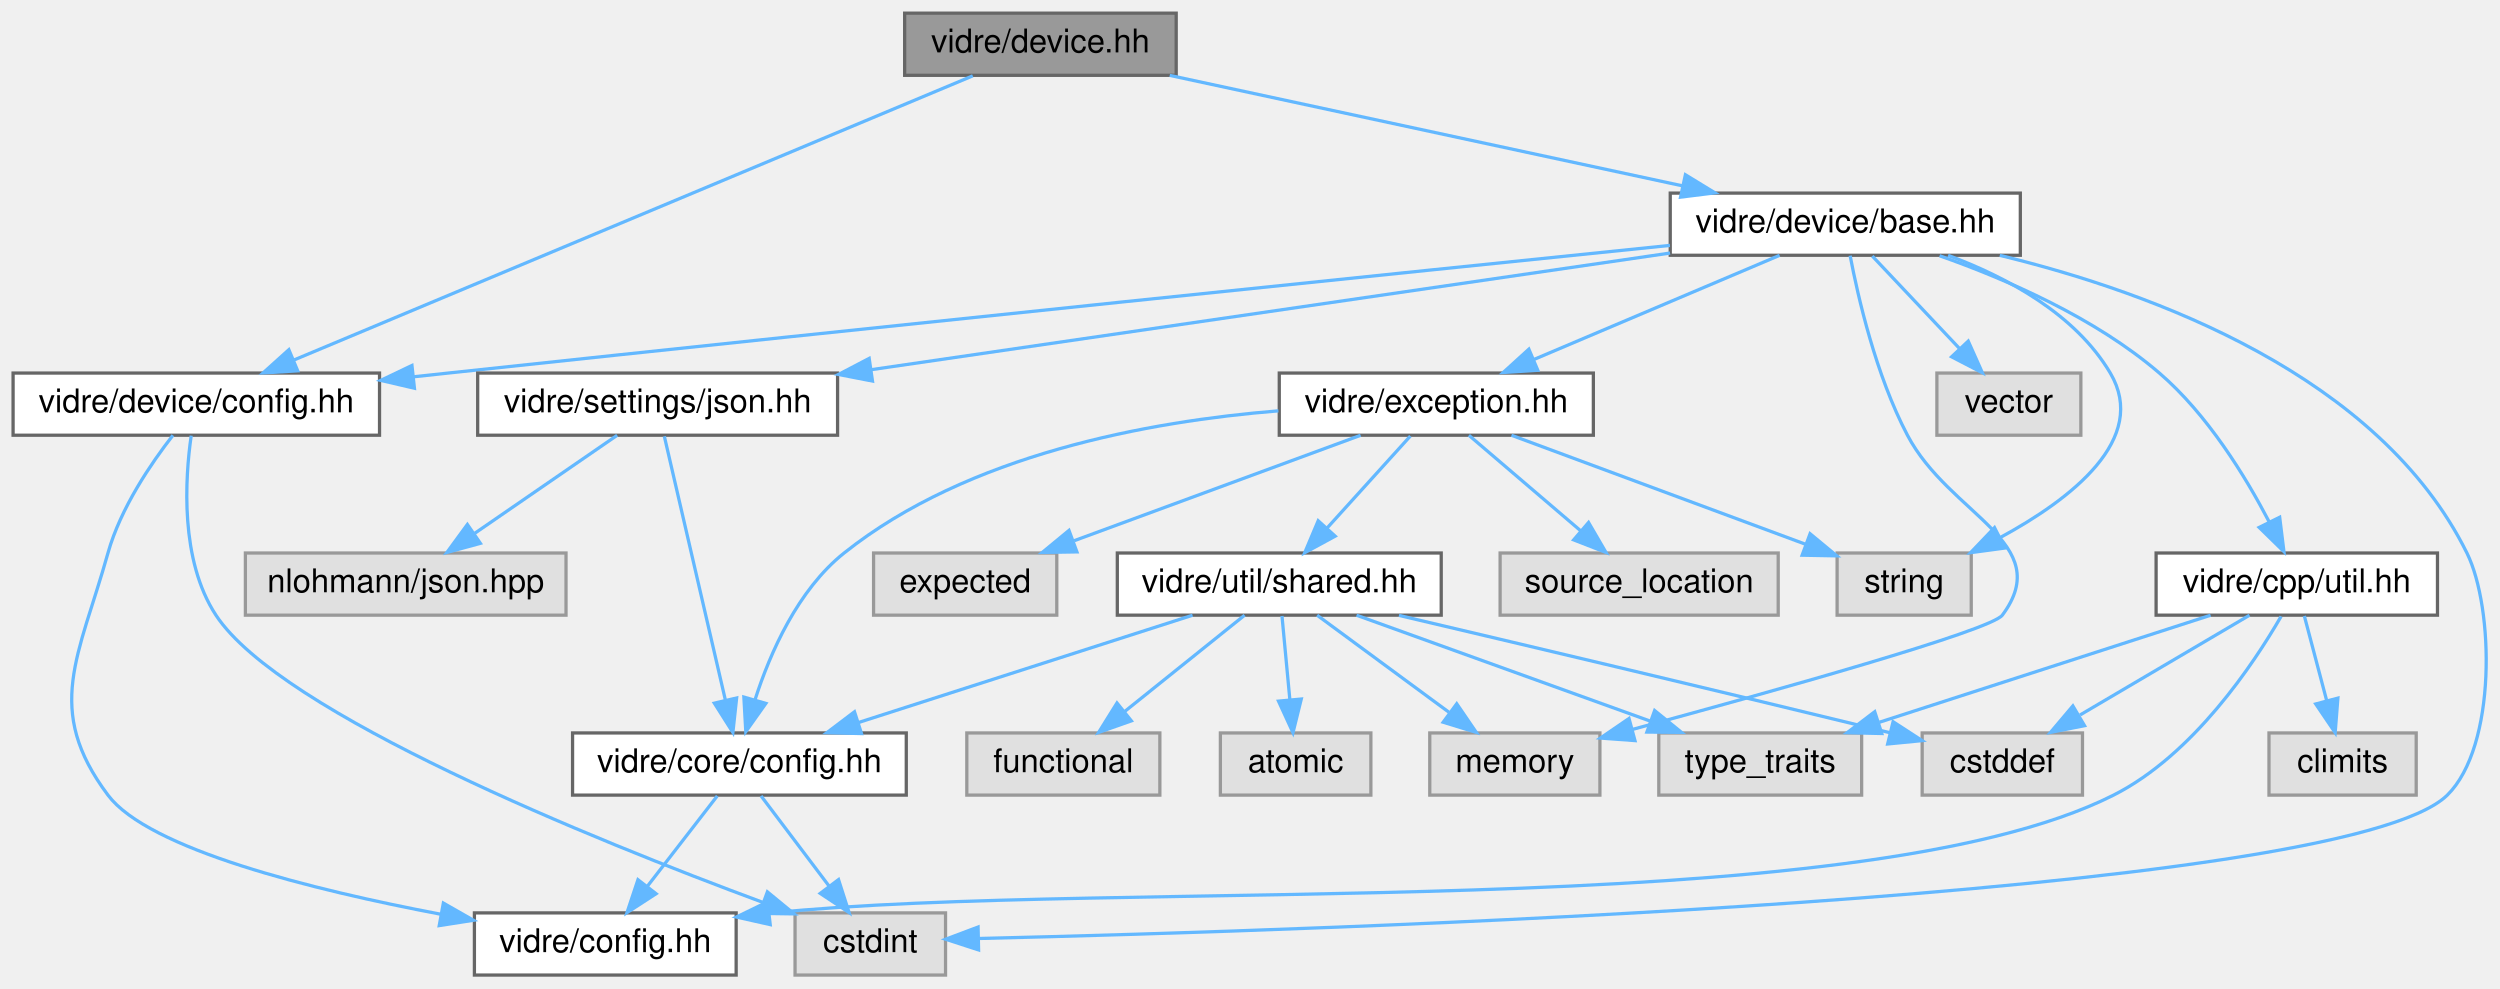
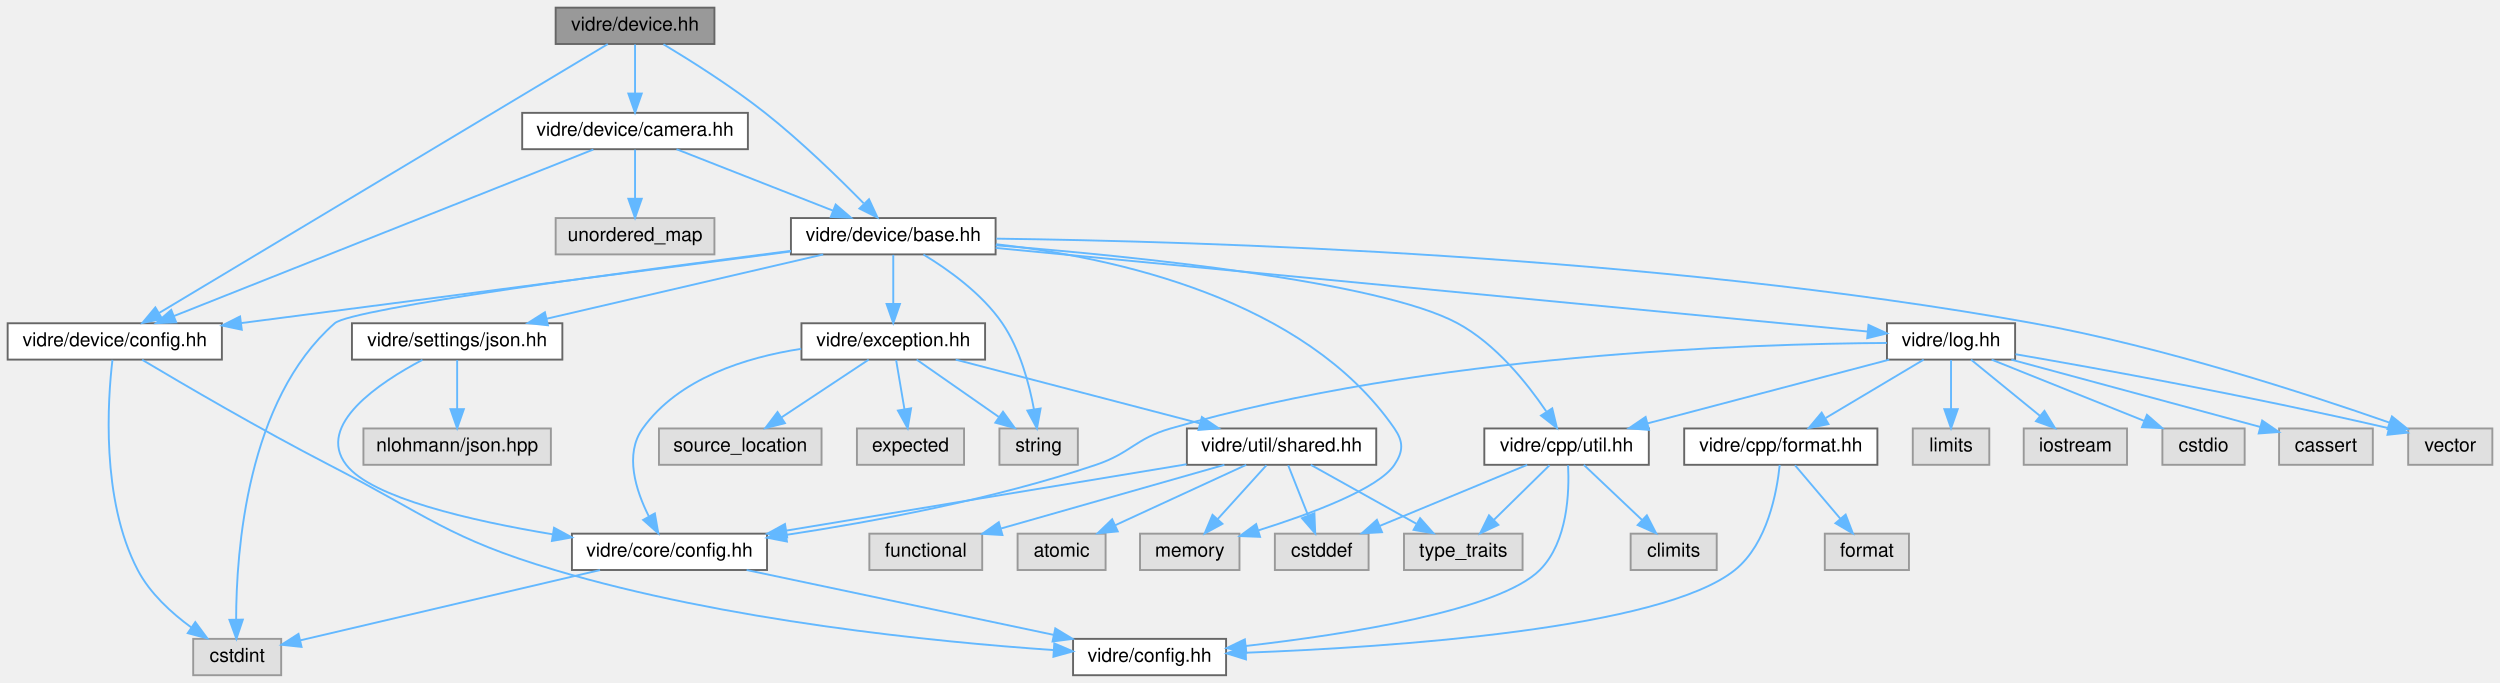
- <svg xmlns="http://www.w3.org/2000/svg" xmlns:xlink="http://www.w3.org/1999/xlink" width="764pt" height="302pt" viewBox="0.00 0.00 764.11 302.00">
-   <g id="graph0" class="graph" transform="scale(1 1) rotate(0) translate(4 298)">
+ <svg xmlns="http://www.w3.org/2000/svg" xmlns:xlink="http://www.w3.org/1999/xlink" width="1307pt" height="357pt" viewBox="0.00 0.00 1307.00 357.00">
+   <g id="graph0" class="graph" transform="scale(1 1) rotate(0) translate(4 353)">
    <g id="Node000001" class="node">
      <g id="a_Node000001">
        <a xlink:title=" ">
-           <polygon fill="#999999" stroke="#666666" points="355.5,-294 272.5,-294 272.5,-275 355.5,-275 355.5,-294" />
-           <text text-anchor="middle" x="314" y="-282" font-family="Helvetica,sans-Serif" font-size="10.00">vidre/device.hh</text>
+           <polygon fill="#999999" stroke="#666666" points="369.5,-349 286.5,-349 286.5,-330 369.5,-330 369.5,-349" />
+           <text text-anchor="middle" x="328" y="-337" font-family="Helvetica,sans-Serif" font-size="10.00">vidre/device.hh</text>
        </a>
      </g>
    </g>
    <g id="Node000002" class="node">
      <g id="a_Node000002">
        <a xlink:href="libs_2device_2vidre_2device_2config_8hh.html" target="_top" xlink:title=" ">
          <polygon fill="white" stroke="#666666" points="112,-184 0,-184 0,-165 112,-165 112,-184" />
          <text text-anchor="middle" x="56" y="-172" font-family="Helvetica,sans-Serif" font-size="10.00">vidre/device/config.hh</text>
        </a>
      </g>
    </g>
    <g id="edge1_Node000001_Node000002" class="edge">
      <g id="a_edge1_Node000001_Node000002">
        <a xlink:title=" ">
-           <path fill="none" stroke="#63b8ff" d="M293.32,-274.84C247.83,-255.8 138.89,-210.2 85.93,-188.03" />
-           <polygon fill="#63b8ff" stroke="#63b8ff" points="86.99,-184.68 76.42,-184.05 84.29,-191.14 86.99,-184.68" />
+           <path fill="none" stroke="#63b8ff" d="M313.76,-329.97C269.43,-303.4 133.61,-222.01 79.05,-189.31" />
+           <polygon fill="#63b8ff" stroke="#63b8ff" points="80.8,-186.28 70.43,-184.15 77.21,-192.29 80.8,-186.28" />
        </a>
      </g>
    </g>
    <g id="Node000005" class="node">
      <g id="a_Node000005">
        <a xlink:href="device_2vidre_2device_2base_8hh.html" target="_top" xlink:title=" ">
-           <polygon fill="white" stroke="#666666" points="613.5,-239 506.5,-239 506.5,-220 613.5,-220 613.5,-239" />
-           <text text-anchor="middle" x="560" y="-227" font-family="Helvetica,sans-Serif" font-size="10.00">vidre/device/base.hh</text>
+           <polygon fill="white" stroke="#666666" points="516.5,-239 409.5,-239 409.5,-220 516.5,-220 516.5,-239" />
+           <text text-anchor="middle" x="463" y="-227" font-family="Helvetica,sans-Serif" font-size="10.00">vidre/device/base.hh</text>
        </a>
      </g>
    </g>
    <g id="edge4_Node000001_Node000005" class="edge">
      <g id="a_edge4_Node000001_Node000005">
        <a xlink:title=" ">
-           <path fill="none" stroke="#63b8ff" d="M353.52,-274.98C396.17,-265.8 464.15,-251.15 510.36,-241.19" />
-           <polygon fill="#63b8ff" stroke="#63b8ff" points="511.13,-244.61 520.17,-239.08 509.65,-237.77 511.13,-244.61" />
+           <path fill="none" stroke="#63b8ff" d="M342.85,-329.85C356.99,-321.36 378.62,-307.74 396,-294 414.74,-279.18 434.37,-260.09 447.5,-246.73" />
+           <polygon fill="#63b8ff" stroke="#63b8ff" points="450.32,-248.85 454.77,-239.24 445.3,-243.97 450.32,-248.85" />
+         </a>
+       </g>
+     </g>
+     <g id="Node000029" class="node">
+       <g id="a_Node000029">
+         <a xlink:href="camera_8hh.html" target="_top" xlink:title=" ">
+           <polygon fill="white" stroke="#666666" points="387,-294 269,-294 269,-275 387,-275 387,-294" />
+           <text text-anchor="middle" x="328" y="-282" font-family="Helvetica,sans-Serif" font-size="10.00">vidre/device/camera.hh</text>
+         </a>
+       </g>
+     </g>
+     <g id="edge43_Node000001_Node000029" class="edge">
+       <g id="a_edge43_Node000001_Node000029">
+         <a xlink:title=" ">
+           <path fill="none" stroke="#63b8ff" d="M328,-329.75C328,-322.8 328,-312.85 328,-304.13" />
+           <polygon fill="#63b8ff" stroke="#63b8ff" points="331.5,-304.09 328,-294.09 324.5,-304.09 331.5,-304.09" />
        </a>
      </g>
    </g>
    <g id="Node000003" class="node">
      <g id="a_Node000003">
        <a xlink:href="vidre_2config_8hh.html" target="_top" xlink:title=" ">
-           <polygon fill="white" stroke="#666666" points="221,-19 141,-19 141,0 221,0 221,-19" />
-           <text text-anchor="middle" x="181" y="-7" font-family="Helvetica,sans-Serif" font-size="10.00">vidre/config.hh</text>
+           <polygon fill="white" stroke="#666666" points="637,-19 557,-19 557,0 637,0 637,-19" />
+           <text text-anchor="middle" x="597" y="-7" font-family="Helvetica,sans-Serif" font-size="10.00">vidre/config.hh</text>
        </a>
      </g>
    </g>
    <g id="edge2_Node000002_Node000003" class="edge">
      <g id="a_edge2_Node000002_Node000003">
        <a xlink:title=" ">
-           <path fill="none" stroke="#63b8ff" d="M48.85,-164.97C42.23,-156.48 32.85,-142.75 29,-129 20.14,-97.33 9.28,-81.32 29,-55 41.36,-38.5 91.39,-26.06 130.72,-18.59" />
-           <polygon fill="#63b8ff" stroke="#63b8ff" points="131.51,-22 140.71,-16.75 130.25,-15.12 131.51,-22" />
+           <path fill="none" stroke="#63b8ff" d="M70.3,-164.91C91.4,-152.34 132.24,-128.44 168,-110 219.43,-83.49 230.54,-71.5 286,-55 375.45,-28.39 484.26,-17.47 546.59,-13.16" />
+           <polygon fill="#63b8ff" stroke="#63b8ff" points="547.18,-16.63 556.93,-12.47 546.72,-9.64 547.18,-16.63" />
        </a>
      </g>
    </g>
    <g id="Node000004" class="node">
      <g id="a_Node000004">
        <a xlink:title=" ">
-           <polygon fill="#e0e0e0" stroke="#999999" points="285,-19 239,-19 239,0 285,0 285,-19" />
-           <text text-anchor="middle" x="262" y="-7" font-family="Helvetica,sans-Serif" font-size="10.00">cstdint</text>
+           <polygon fill="#e0e0e0" stroke="#999999" points="143,-19 97,-19 97,0 143,0 143,-19" />
+           <text text-anchor="middle" x="120" y="-7" font-family="Helvetica,sans-Serif" font-size="10.00">cstdint</text>
        </a>
      </g>
    </g>
    <g id="edge3_Node000002_Node000004" class="edge">
      <g id="a_edge3_Node000002_Node000004">
        <a xlink:title=" ">
-           <path fill="none" stroke="#63b8ff" d="M54.44,-164.87C52.57,-151.83 50.94,-126.85 62,-110 81.71,-79.99 177.53,-41.34 229.06,-22.25" />
-           <polygon fill="#63b8ff" stroke="#63b8ff" points="230.55,-25.43 238.73,-18.7 228.14,-18.86 230.55,-25.43" />
+           <path fill="none" stroke="#63b8ff" d="M54.79,-164.85C52.36,-144.39 48.64,-92.01 68,-55 74.37,-42.83 85.59,-32.57 95.99,-24.99" />
+           <polygon fill="#63b8ff" stroke="#63b8ff" points="98.1,-27.78 104.4,-19.26 94.16,-21.99 98.1,-27.78" />
        </a>
      </g>
    </g>
    <g id="edge5_Node000005_Node000002" class="edge">
      <g id="a_edge5_Node000005_Node000002">
        <a xlink:title=" ">
-           <path fill="none" stroke="#63b8ff" d="M506.4,-223.02C425.49,-214.72 267.32,-198.41 133,-184 129.55,-183.63 126.02,-183.25 122.45,-182.86" />
-           <polygon fill="#63b8ff" stroke="#63b8ff" points="122.67,-179.36 112.35,-181.76 121.91,-186.32 122.67,-179.36" />
-         </a>
-       </g>
-     </g>
-     <g id="edge28_Node000005_Node000004" class="edge">
-       <g id="a_edge28_Node000005_Node000004">
-         <a xlink:title=" ">
-           <path fill="none" stroke="#63b8ff" d="M607.22,-219.98C654.28,-208.55 723.26,-183.07 750,-129 758.27,-112.27 759.17,-69.93 744,-55 712.07,-23.59 399,-13.63 295.23,-11.18" />
-           <polygon fill="#63b8ff" stroke="#63b8ff" points="295.1,-7.68 285.02,-10.95 294.94,-14.68 295.1,-7.68" />
+           <path fill="none" stroke="#63b8ff" d="M409.37,-221.52C335.37,-211.88 202.03,-194.52 122,-184.09" />
+           <polygon fill="#63b8ff" stroke="#63b8ff" points="122.4,-180.62 112.03,-182.8 121.5,-187.56 122.4,-180.62" />
+         </a>
+       </g>
+     </g>
+     <g id="edge39_Node000005_Node000004" class="edge">
+       <g id="a_edge39_Node000005_Node000004">
+         <a xlink:title=" ">
+           <path fill="none" stroke="#63b8ff" d="M409.47,-221.85C327.64,-211.46 179.91,-191.78 171,-184 125.13,-143.93 119.49,-64.95 119.45,-29.05" />
+           <polygon fill="#63b8ff" stroke="#63b8ff" points="122.95,-29.06 119.59,-19.01 115.95,-28.96 122.95,-29.06" />
        </a>
      </g>
    </g>
    <g id="Node000006" class="node">
      <g id="a_Node000006">
        <a xlink:href="json_8hh.html" target="_top" xlink:title=" ">
-           <polygon fill="white" stroke="#666666" points="252,-184 142,-184 142,-165 252,-165 252,-184" />
-           <text text-anchor="middle" x="197" y="-172" font-family="Helvetica,sans-Serif" font-size="10.00">vidre/settings/json.hh</text>
+           <polygon fill="white" stroke="#666666" points="290,-184 180,-184 180,-165 290,-165 290,-184" />
+           <text text-anchor="middle" x="235" y="-172" font-family="Helvetica,sans-Serif" font-size="10.00">vidre/settings/json.hh</text>
        </a>
      </g>
    </g>
    <g id="edge6_Node000005_Node000006" class="edge">
      <g id="a_edge6_Node000005_Node000006">
        <a xlink:title=" ">
-           <path fill="none" stroke="#63b8ff" d="M506.44,-220.68C441.49,-211.2 332.08,-195.22 262.27,-185.03" />
-           <polygon fill="#63b8ff" stroke="#63b8ff" points="262.67,-181.55 252.27,-183.57 261.66,-188.48 262.67,-181.55" />
+           <path fill="none" stroke="#63b8ff" d="M426.37,-219.98C387.09,-210.86 324.63,-196.33 281.81,-186.38" />
+           <polygon fill="#63b8ff" stroke="#63b8ff" points="282.45,-182.94 271.92,-184.08 280.87,-189.76 282.45,-182.94" />
        </a>
      </g>
    </g>
    <g id="Node000009" class="node">
      <g id="a_Node000009">
        <a xlink:href="core_2vidre_2cpp_2util_8hh.html" target="_top" xlink:title=" ">
-           <polygon fill="white" stroke="#666666" points="741,-129 655,-129 655,-110 741,-110 741,-129" />
-           <text text-anchor="middle" x="698" y="-117" font-family="Helvetica,sans-Serif" font-size="10.00">vidre/cpp/util.hh</text>
+           <polygon fill="white" stroke="#666666" points="858,-129 772,-129 772,-110 858,-110 858,-129" />
+           <text text-anchor="middle" x="815" y="-117" font-family="Helvetica,sans-Serif" font-size="10.00">vidre/cpp/util.hh</text>
        </a>
      </g>
    </g>
    <g id="edge11_Node000005_Node000009" class="edge">
      <g id="a_edge11_Node000005_Node000009">
        <a xlink:title=" ">
-           <path fill="none" stroke="#63b8ff" d="M588.82,-219.85C609.23,-212.67 636.36,-200.89 656,-184 670.68,-171.38 682.31,-152.42 689.57,-138.5" />
-           <polygon fill="#63b8ff" stroke="#63b8ff" points="692.77,-139.93 694.07,-129.42 686.5,-136.82 692.77,-139.93" />
+           <path fill="none" stroke="#63b8ff" d="M516.55,-224.77C589.94,-218.92 717.31,-205.94 758,-184 777.9,-173.27 794.32,-152.78 804.35,-137.97" />
+           <polygon fill="#63b8ff" stroke="#63b8ff" points="807.51,-139.52 809.99,-129.21 801.63,-135.73 807.51,-139.52" />
        </a>
      </g>
    </g>
    <g id="Node000013" class="node">
      <g id="a_Node000013">
        <a xlink:href="core_2vidre_2exception_8hh.html" target="_top" xlink:title=" ">
-           <polygon fill="white" stroke="#666666" points="483,-184 387,-184 387,-165 483,-165 483,-184" />
-           <text text-anchor="middle" x="435" y="-172" font-family="Helvetica,sans-Serif" font-size="10.00">vidre/exception.hh</text>
+           <polygon fill="white" stroke="#666666" points="511,-184 415,-184 415,-165 511,-165 511,-184" />
+           <text text-anchor="middle" x="463" y="-172" font-family="Helvetica,sans-Serif" font-size="10.00">vidre/exception.hh</text>
        </a>
      </g>
    </g>
    <g id="edge16_Node000005_Node000013" class="edge">
      <g id="a_edge16_Node000005_Node000013">
        <a xlink:title=" ">
-           <path fill="none" stroke="#63b8ff" d="M539.92,-219.98C519.63,-211.38 488.04,-197.99 464.83,-188.15" />
-           <polygon fill="#63b8ff" stroke="#63b8ff" points="466.02,-184.85 455.45,-184.17 463.29,-191.3 466.02,-184.85" />
+           <path fill="none" stroke="#63b8ff" d="M463,-219.75C463,-212.8 463,-202.85 463,-194.13" />
+           <polygon fill="#63b8ff" stroke="#63b8ff" points="466.5,-194.09 463,-184.09 459.5,-194.09 466.5,-194.09" />
        </a>
      </g>
    </g>
    <g id="Node000016" class="node">
      <g id="a_Node000016">
        <a xlink:title=" ">
-           <polygon fill="#e0e0e0" stroke="#999999" points="485,-74 433,-74 433,-55 485,-55 485,-74" />
-           <text text-anchor="middle" x="459" y="-62" font-family="Helvetica,sans-Serif" font-size="10.00">memory</text>
-         </a>
-       </g>
-     </g>
-     <g id="edge29_Node000005_Node000016" class="edge">
-       <g id="a_edge29_Node000005_Node000016">
-         <a xlink:title=" ">
-           <path fill="none" stroke="#63b8ff" d="M561.48,-219.88C563.88,-207.28 569.35,-183.33 579,-165 591.87,-140.55 624.51,-132.16 608,-110 604.52,-105.33 537.96,-86.72 494.99,-75.09" />
-           <polygon fill="#63b8ff" stroke="#63b8ff" points="495.72,-71.66 485.15,-72.44 493.9,-78.42 495.72,-71.66" />
+           <polygon fill="#e0e0e0" stroke="#999999" points="644,-74 592,-74 592,-55 644,-55 644,-74" />
+           <text text-anchor="middle" x="618" y="-62" font-family="Helvetica,sans-Serif" font-size="10.00">memory</text>
+         </a>
+       </g>
+     </g>
+     <g id="edge40_Node000005_Node000016" class="edge">
+       <g id="a_edge40_Node000005_Node000016">
+         <a xlink:title=" ">
+           <path fill="none" stroke="#63b8ff" d="M516.76,-225.32C578.79,-218.43 678.24,-196.78 725,-129 729.8,-122.05 729.69,-117.02 725,-110 716.67,-97.52 681.71,-84.47 653.99,-75.76" />
+           <polygon fill="#63b8ff" stroke="#63b8ff" points="654.76,-72.33 644.17,-72.75 652.71,-79.02 654.76,-72.33" />
        </a>
      </g>
    </g>
    <g id="Node000019" class="node">
      <g id="a_Node000019">
        <a xlink:title=" ">
-           <polygon fill="#e0e0e0" stroke="#999999" points="598.5,-129 557.5,-129 557.5,-110 598.5,-110 598.5,-129" />
-           <text text-anchor="middle" x="578" y="-117" font-family="Helvetica,sans-Serif" font-size="10.00">string</text>
-         </a>
-       </g>
-     </g>
-     <g id="edge30_Node000005_Node000019" class="edge">
-       <g id="a_edge30_Node000005_Node000019">
-         <a xlink:title=" ">
-           <path fill="none" stroke="#63b8ff" d="M591.42,-219.97C609.34,-213.32 630.3,-202.09 641,-184 652.9,-163.88 629.03,-145.47 607.34,-133.72" />
-           <polygon fill="#63b8ff" stroke="#63b8ff" points="608.79,-130.52 598.29,-129.1 605.61,-136.76 608.79,-130.52" />
+           <polygon fill="#e0e0e0" stroke="#999999" points="559.5,-129 518.5,-129 518.5,-110 559.5,-110 559.5,-129" />
+           <text text-anchor="middle" x="539" y="-117" font-family="Helvetica,sans-Serif" font-size="10.00">string</text>
+         </a>
+       </g>
+     </g>
+     <g id="edge41_Node000005_Node000019" class="edge">
+       <g id="a_edge41_Node000005_Node000019">
+         <a xlink:title=" ">
+           <path fill="none" stroke="#63b8ff" d="M478.76,-219.93C491.63,-212.15 509.38,-199.55 520,-184 529.23,-170.49 534.07,-152.4 536.55,-138.98" />
+           <polygon fill="#63b8ff" stroke="#63b8ff" points="540.02,-139.44 538.12,-129.02 533.1,-138.35 540.02,-139.44" />
        </a>
      </g>
    </g>
    <g id="Node000021" class="node">
      <g id="a_Node000021">
-         <a xlink:title=" ">
-           <polygon fill="#e0e0e0" stroke="#999999" points="632,-184 588,-184 588,-165 632,-165 632,-184" />
-           <text text-anchor="middle" x="610" y="-172" font-family="Helvetica,sans-Serif" font-size="10.00">vector</text>
-         </a>
-       </g>
-     </g>
-     <g id="edge31_Node000005_Node000021" class="edge">
-       <g id="a_edge31_Node000005_Node000021">
-         <a xlink:title=" ">
-           <path fill="none" stroke="#63b8ff" d="M568.26,-219.75C575.46,-212.11 586.11,-200.82 594.85,-191.56" />
-           <polygon fill="#63b8ff" stroke="#63b8ff" points="597.58,-193.76 601.9,-184.09 592.49,-188.96 597.58,-193.76" />
+         <a xlink:href="log_8hh.html" target="_top" xlink:title=" ">
+           <polygon fill="white" stroke="#666666" points="1049.5,-184 982.5,-184 982.5,-165 1049.5,-165 1049.5,-184" />
+           <text text-anchor="middle" x="1016" y="-172" font-family="Helvetica,sans-Serif" font-size="10.00">vidre/log.hh</text>
+         </a>
+       </g>
+     </g>
+     <g id="edge28_Node000005_Node000021" class="edge">
+       <g id="a_edge28_Node000005_Node000021">
+         <a xlink:title=" ">
+           <path fill="none" stroke="#63b8ff" d="M516.53,-223.37C625.69,-212.91 872.17,-189.28 972.39,-179.68" />
+           <polygon fill="#63b8ff" stroke="#63b8ff" points="972.85,-183.15 982.47,-178.71 972.18,-176.18 972.85,-183.15" />
+         </a>
+       </g>
+     </g>
+     <g id="Node000026" class="node">
+       <g id="a_Node000026">
+         <a xlink:title=" ">
+           <polygon fill="#e0e0e0" stroke="#999999" points="1299,-129 1255,-129 1255,-110 1299,-110 1299,-129" />
+           <text text-anchor="middle" x="1277" y="-117" font-family="Helvetica,sans-Serif" font-size="10.00">vector</text>
+         </a>
+       </g>
+     </g>
+     <g id="edge42_Node000005_Node000026" class="edge">
+       <g id="a_edge42_Node000005_Node000026">
+         <a xlink:title=" ">
+           <path fill="none" stroke="#63b8ff" d="M516.9,-228.23C622.02,-226.88 861.43,-219.74 1059,-184 1126.55,-171.78 1203.07,-146.8 1245.11,-132.08" />
+           <polygon fill="#63b8ff" stroke="#63b8ff" points="1246.51,-135.29 1254.77,-128.66 1244.18,-128.69 1246.51,-135.29" />
        </a>
      </g>
    </g>
    <g id="Node000007" class="node">
      <g id="a_Node000007">
        <a xlink:href="libs_2core_2vidre_2core_2config_8hh.html" target="_top" xlink:title=" ">
-           <polygon fill="white" stroke="#666666" points="273,-74 171,-74 171,-55 273,-55 273,-74" />
-           <text text-anchor="middle" x="222" y="-62" font-family="Helvetica,sans-Serif" font-size="10.00">vidre/core/config.hh</text>
+           <polygon fill="white" stroke="#666666" points="397,-74 295,-74 295,-55 397,-55 397,-74" />
+           <text text-anchor="middle" x="346" y="-62" font-family="Helvetica,sans-Serif" font-size="10.00">vidre/core/config.hh</text>
        </a>
      </g>
    </g>
    <g id="edge7_Node000006_Node000007" class="edge">
      <g id="a_edge7_Node000006_Node000007">
        <a xlink:title=" ">
-           <path fill="none" stroke="#63b8ff" d="M199.05,-164.66C203.11,-147.09 212.29,-107.45 217.73,-83.95" />
-           <polygon fill="#63b8ff" stroke="#63b8ff" points="221.15,-84.69 220,-74.16 214.33,-83.11 221.15,-84.69" />
+           <path fill="none" stroke="#63b8ff" d="M216.85,-164.87C194.39,-153.02 160.96,-130.81 177,-110 190.33,-92.7 242.11,-80.79 284.88,-73.67" />
+           <polygon fill="#63b8ff" stroke="#63b8ff" points="285.65,-77.09 294.97,-72.05 284.54,-70.18 285.65,-77.09" />
        </a>
      </g>
    </g>
    <g id="Node000008" class="node">
      <g id="a_Node000008">
        <a xlink:title=" ">
-           <polygon fill="#e0e0e0" stroke="#999999" points="169,-129 71,-129 71,-110 169,-110 169,-129" />
-           <text text-anchor="middle" x="120" y="-117" font-family="Helvetica,sans-Serif" font-size="10.00">nlohmann/json.hpp</text>
+           <polygon fill="#e0e0e0" stroke="#999999" points="284,-129 186,-129 186,-110 284,-110 284,-129" />
+           <text text-anchor="middle" x="235" y="-117" font-family="Helvetica,sans-Serif" font-size="10.00">nlohmann/json.hpp</text>
        </a>
      </g>
    </g>
    <g id="edge10_Node000006_Node000008" class="edge">
      <g id="a_edge10_Node000006_Node000008">
        <a xlink:title=" ">
-           <path fill="none" stroke="#63b8ff" d="M184.63,-164.98C172.91,-156.92 155.08,-144.65 141.11,-135.03" />
-           <polygon fill="#63b8ff" stroke="#63b8ff" points="142.82,-131.96 132.6,-129.17 138.85,-137.72 142.82,-131.96" />
+           <path fill="none" stroke="#63b8ff" d="M235,-164.75C235,-157.8 235,-147.85 235,-139.13" />
+           <polygon fill="#63b8ff" stroke="#63b8ff" points="238.5,-139.09 235,-129.09 231.5,-139.09 238.5,-139.09" />
        </a>
      </g>
    </g>
    <g id="edge8_Node000007_Node000003" class="edge">
      <g id="a_edge8_Node000007_Node000003">
        <a xlink:title=" ">
-           <path fill="none" stroke="#63b8ff" d="M215.23,-54.75C209.44,-47.26 200.94,-36.28 193.86,-27.13" />
-           <polygon fill="#63b8ff" stroke="#63b8ff" points="196.53,-24.86 187.64,-19.09 190.99,-29.14 196.53,-24.86" />
+           <path fill="none" stroke="#63b8ff" d="M386.33,-54.98C429.96,-45.77 499.61,-31.06 546.77,-21.11" />
+           <polygon fill="#63b8ff" stroke="#63b8ff" points="547.71,-24.48 556.77,-18.99 546.27,-17.64 547.71,-24.48" />
        </a>
      </g>
    </g>
    <g id="edge9_Node000007_Node000004" class="edge">
      <g id="a_edge9_Node000007_Node000004">
        <a xlink:title=" ">
-           <path fill="none" stroke="#63b8ff" d="M228.61,-54.75C234.26,-47.26 242.54,-36.28 249.45,-27.13" />
-           <polygon fill="#63b8ff" stroke="#63b8ff" points="252.29,-29.18 255.52,-19.09 246.7,-24.96 252.29,-29.18" />
+           <path fill="none" stroke="#63b8ff" d="M309.69,-54.98C266.44,-44.84 194.81,-28.04 153.05,-18.25" />
+           <polygon fill="#63b8ff" stroke="#63b8ff" points="153.65,-14.8 143.11,-15.92 152.05,-21.61 153.65,-14.8" />
        </a>
      </g>
    </g>
    <g id="edge12_Node000009_Node000003" class="edge">
      <g id="a_edge12_Node000009_Node000003">
        <a xlink:title=" ">
-           <path fill="none" stroke="#63b8ff" d="M693.2,-109.62C684.91,-95.26 666.4,-67.32 642,-55 562.61,-14.91 336.37,-29.81 231.17,-18.91" />
-           <polygon fill="#63b8ff" stroke="#63b8ff" points="231.41,-15.42 221.07,-17.74 230.6,-22.37 231.41,-15.42" />
+           <path fill="none" stroke="#63b8ff" d="M815.79,-109.74C816.5,-96.06 815.7,-69.67 801,-55 779.73,-33.77 700.43,-21.37 647.19,-15.27" />
+           <polygon fill="#63b8ff" stroke="#63b8ff" points="647.57,-11.79 637.25,-14.17 646.8,-18.75 647.57,-11.79" />
        </a>
      </g>
    </g>
    <g id="Node000010" class="node">
      <g id="a_Node000010">
        <a xlink:title=" ">
-           <polygon fill="#e0e0e0" stroke="#999999" points="565,-74 503,-74 503,-55 565,-55 565,-74" />
-           <text text-anchor="middle" x="534" y="-62" font-family="Helvetica,sans-Serif" font-size="10.00">type_traits</text>
+           <polygon fill="#e0e0e0" stroke="#999999" points="792,-74 730,-74 730,-55 792,-55 792,-74" />
+           <text text-anchor="middle" x="761" y="-62" font-family="Helvetica,sans-Serif" font-size="10.00">type_traits</text>
        </a>
      </g>
    </g>
    <g id="edge13_Node000009_Node000010" class="edge">
      <g id="a_edge13_Node000009_Node000010">
        <a xlink:title=" ">
-           <path fill="none" stroke="#63b8ff" d="M671.65,-109.98C644.24,-101.13 601.11,-87.19 570.44,-77.28" />
-           <polygon fill="#63b8ff" stroke="#63b8ff" points="571.15,-73.83 560.56,-74.08 569,-80.49 571.15,-73.83" />
+           <path fill="none" stroke="#63b8ff" d="M806.08,-109.75C798.22,-102.03 786.57,-90.6 777.08,-81.28" />
+           <polygon fill="#63b8ff" stroke="#63b8ff" points="779.34,-78.6 769.75,-74.09 774.44,-83.59 779.34,-78.6" />
        </a>
      </g>
    </g>
    <g id="Node000011" class="node">
      <g id="a_Node000011">
        <a xlink:title=" ">
-           <polygon fill="#e0e0e0" stroke="#999999" points="734.5,-74 689.5,-74 689.5,-55 734.5,-55 734.5,-74" />
-           <text text-anchor="middle" x="712" y="-62" font-family="Helvetica,sans-Serif" font-size="10.00">climits</text>
+           <polygon fill="#e0e0e0" stroke="#999999" points="893.5,-74 848.5,-74 848.5,-55 893.5,-55 893.5,-74" />
+           <text text-anchor="middle" x="871" y="-62" font-family="Helvetica,sans-Serif" font-size="10.00">climits</text>
        </a>
      </g>
    </g>
    <g id="edge14_Node000009_Node000011" class="edge">
      <g id="a_edge14_Node000009_Node000011">
        <a xlink:title=" ">
-           <path fill="none" stroke="#63b8ff" d="M700.31,-109.75C702.17,-102.72 704.84,-92.62 707.15,-83.84" />
-           <polygon fill="#63b8ff" stroke="#63b8ff" points="710.56,-84.65 709.73,-74.09 703.79,-82.86 710.56,-84.65" />
+           <path fill="none" stroke="#63b8ff" d="M824,-109.98C832.19,-102.23 844.51,-90.58 854.47,-81.14" />
+           <polygon fill="#63b8ff" stroke="#63b8ff" points="856.98,-83.59 861.84,-74.17 852.17,-78.5 856.98,-83.59" />
        </a>
      </g>
    </g>
    <g id="Node000012" class="node">
      <g id="a_Node000012">
        <a xlink:title=" ">
-           <polygon fill="#e0e0e0" stroke="#999999" points="632.5,-74 583.5,-74 583.5,-55 632.5,-55 632.5,-74" />
-           <text text-anchor="middle" x="608" y="-62" font-family="Helvetica,sans-Serif" font-size="10.00">cstddef</text>
+           <polygon fill="#e0e0e0" stroke="#999999" points="711.5,-74 662.5,-74 662.5,-55 711.5,-55 711.5,-74" />
+           <text text-anchor="middle" x="687" y="-62" font-family="Helvetica,sans-Serif" font-size="10.00">cstddef</text>
        </a>
      </g>
    </g>
    <g id="edge15_Node000009_Node000012" class="edge">
      <g id="a_edge15_Node000009_Node000012">
        <a xlink:title=" ">
-           <path fill="none" stroke="#63b8ff" d="M683.54,-109.98C669.58,-101.77 648.21,-89.18 631.75,-79.49" />
-           <polygon fill="#63b8ff" stroke="#63b8ff" points="633.12,-76.23 622.72,-74.17 629.56,-82.26 633.12,-76.23" />
+           <path fill="none" stroke="#63b8ff" d="M794.43,-109.98C773.57,-101.34 741.03,-87.87 717.23,-78.02" />
+           <polygon fill="#63b8ff" stroke="#63b8ff" points="718.52,-74.76 707.94,-74.17 715.84,-81.23 718.52,-74.76" />
        </a>
      </g>
    </g>
    <g id="edge17_Node000013_Node000007" class="edge">
      <g id="a_edge17_Node000013_Node000007">
        <a xlink:title=" ">
-           <path fill="none" stroke="#63b8ff" d="M386.74,-172.45C347.21,-169.25 291.84,-159.14 254,-129 239.84,-117.72 231.4,-98.53 226.78,-84.19" />
-           <polygon fill="#63b8ff" stroke="#63b8ff" points="230.08,-83.03 223.95,-74.39 223.36,-84.96 230.08,-83.03" />
+           <path fill="none" stroke="#63b8ff" d="M414.87,-170.64C385.76,-166.13 350.74,-155.16 332,-129 322.37,-115.56 328.34,-96.72 335.21,-83.05" />
+           <polygon fill="#63b8ff" stroke="#63b8ff" points="338.35,-84.6 340.17,-74.16 332.24,-81.19 338.35,-84.6" />
        </a>
      </g>
    </g>
    <g id="Node000014" class="node">
      <g id="a_Node000014">
        <a xlink:href="shared_8hh.html" target="_top" xlink:title=" ">
-           <polygon fill="white" stroke="#666666" points="436.5,-129 337.5,-129 337.5,-110 436.5,-110 436.5,-129" />
-           <text text-anchor="middle" x="387" y="-117" font-family="Helvetica,sans-Serif" font-size="10.00">vidre/util/shared.hh</text>
+           <polygon fill="white" stroke="#666666" points="715.5,-129 616.5,-129 616.5,-110 715.5,-110 715.5,-129" />
+           <text text-anchor="middle" x="666" y="-117" font-family="Helvetica,sans-Serif" font-size="10.00">vidre/util/shared.hh</text>
        </a>
      </g>
    </g>
    <g id="edge18_Node000013_Node000014" class="edge">
      <g id="a_edge18_Node000013_Node000014">
        <a xlink:title=" ">
-           <path fill="none" stroke="#63b8ff" d="M427.07,-164.75C420.15,-157.11 409.93,-145.82 401.55,-136.56" />
-           <polygon fill="#63b8ff" stroke="#63b8ff" points="404.09,-134.15 394.78,-129.09 398.9,-138.85 404.09,-134.15" />
+           <path fill="none" stroke="#63b8ff" d="M495.62,-164.98C530.29,-155.93 585.26,-141.58 623.35,-131.64" />
+           <polygon fill="#63b8ff" stroke="#63b8ff" points="624.34,-134.99 633.13,-129.08 622.57,-128.22 624.34,-134.99" />
        </a>
      </g>
    </g>
    <g id="Node000018" class="node">
      <g id="a_Node000018">
        <a xlink:title=" ">
-           <polygon fill="#e0e0e0" stroke="#999999" points="539.5,-129 454.5,-129 454.5,-110 539.5,-110 539.5,-129" />
-           <text text-anchor="middle" x="497" y="-117" font-family="Helvetica,sans-Serif" font-size="10.00">source_location</text>
+           <polygon fill="#e0e0e0" stroke="#999999" points="425.5,-129 340.5,-129 340.5,-110 425.5,-110 425.5,-129" />
+           <text text-anchor="middle" x="383" y="-117" font-family="Helvetica,sans-Serif" font-size="10.00">source_location</text>
        </a>
      </g>
    </g>
    <g id="edge25_Node000013_Node000018" class="edge">
      <g id="a_edge25_Node000013_Node000018">
        <a xlink:title=" ">
-           <path fill="none" stroke="#63b8ff" d="M444.96,-164.98C454.13,-157.15 467.94,-145.34 479.03,-135.86" />
-           <polygon fill="#63b8ff" stroke="#63b8ff" points="481.53,-138.33 486.86,-129.17 476.98,-133.01 481.53,-138.33" />
+           <path fill="none" stroke="#63b8ff" d="M450.15,-164.98C437.86,-156.84 419.09,-144.41 404.52,-134.76" />
+           <polygon fill="#63b8ff" stroke="#63b8ff" points="406.36,-131.78 396.09,-129.17 402.49,-137.61 406.36,-131.78" />
        </a>
      </g>
    </g>
    <g id="edge26_Node000013_Node000019" class="edge">
      <g id="a_edge26_Node000013_Node000019">
        <a xlink:title=" ">
-           <path fill="none" stroke="#63b8ff" d="M457.98,-164.98C482.34,-155.96 520.93,-141.65 547.75,-131.71" />
-           <polygon fill="#63b8ff" stroke="#63b8ff" points="549.24,-134.89 557.4,-128.13 546.81,-128.33 549.24,-134.89" />
+           <path fill="none" stroke="#63b8ff" d="M475.21,-164.98C486.78,-156.92 504.38,-144.65 518.16,-135.03" />
+           <polygon fill="#63b8ff" stroke="#63b8ff" points="520.37,-137.76 526.57,-129.17 516.36,-132.02 520.37,-137.76" />
        </a>
      </g>
    </g>
    <g id="Node000020" class="node">
      <g id="a_Node000020">
        <a xlink:title=" ">
-           <polygon fill="#e0e0e0" stroke="#999999" points="319,-129 263,-129 263,-110 319,-110 319,-129" />
-           <text text-anchor="middle" x="291" y="-117" font-family="Helvetica,sans-Serif" font-size="10.00">expected</text>
+           <polygon fill="#e0e0e0" stroke="#999999" points="500,-129 444,-129 444,-110 500,-110 500,-129" />
+           <text text-anchor="middle" x="472" y="-117" font-family="Helvetica,sans-Serif" font-size="10.00">expected</text>
        </a>
      </g>
    </g>
    <g id="edge27_Node000013_Node000020" class="edge">
      <g id="a_edge27_Node000013_Node000020">
        <a xlink:title=" ">
-           <path fill="none" stroke="#63b8ff" d="M411.86,-164.98C388.18,-156.27 351.13,-142.63 324.29,-132.75" />
-           <polygon fill="#63b8ff" stroke="#63b8ff" points="325.15,-129.34 314.56,-129.17 322.73,-135.91 325.15,-129.34" />
+           <path fill="none" stroke="#63b8ff" d="M464.49,-164.75C465.67,-157.8 467.36,-147.85 468.84,-139.13" />
+           <polygon fill="#63b8ff" stroke="#63b8ff" points="472.32,-139.53 470.54,-129.09 465.42,-138.36 472.32,-139.53" />
        </a>
      </g>
    </g>
    <g id="edge19_Node000014_Node000007" class="edge">
      <g id="a_edge19_Node000014_Node000007">
        <a xlink:title=" ">
-           <path fill="none" stroke="#63b8ff" d="M360.49,-109.98C332.79,-101.09 289.14,-87.07 258.26,-77.15" />
-           <polygon fill="#63b8ff" stroke="#63b8ff" points="259.31,-73.81 248.72,-74.08 257.17,-80.47 259.31,-73.81" />
+           <path fill="none" stroke="#63b8ff" d="M616.35,-110.28C560.01,-100.95 468.08,-85.72 407.31,-75.65" />
+           <polygon fill="#63b8ff" stroke="#63b8ff" points="407.53,-72.14 397.09,-73.96 406.38,-79.05 407.53,-72.14" />
        </a>
      </g>
    </g>
    <g id="edge22_Node000014_Node000010" class="edge">
      <g id="a_edge22_Node000014_Node000010">
        <a xlink:title=" ">
-           <path fill="none" stroke="#63b8ff" d="M410.62,-109.98C434.9,-101.23 472.95,-87.51 500.37,-77.62" />
-           <polygon fill="#63b8ff" stroke="#63b8ff" points="501.73,-80.85 509.95,-74.17 499.36,-74.27 501.73,-80.85" />
+           <path fill="none" stroke="#63b8ff" d="M681.26,-109.98C696.13,-101.69 718.98,-88.94 736.42,-79.22" />
+           <polygon fill="#63b8ff" stroke="#63b8ff" points="738.43,-82.1 745.46,-74.17 735.02,-75.99 738.43,-82.1" />
        </a>
      </g>
    </g>
    <g id="edge21_Node000014_Node000012" class="edge">
      <g id="a_edge21_Node000014_Node000012">
        <a xlink:title=" ">
-           <path fill="none" stroke="#63b8ff" d="M423.58,-109.93C459.31,-101.52 515.48,-88.23 573.75,-74.04" />
-           <polygon fill="#63b8ff" stroke="#63b8ff" points="574.61,-77.43 583.49,-71.66 572.95,-70.63 574.61,-77.43" />
+           <path fill="none" stroke="#63b8ff" d="M669.47,-109.75C672.28,-102.65 676.34,-92.4 679.85,-83.56" />
+           <polygon fill="#63b8ff" stroke="#63b8ff" points="683.17,-84.68 683.6,-74.09 676.66,-82.1 683.17,-84.68" />
        </a>
      </g>
    </g>
    <g id="Node000015" class="node">
      <g id="a_Node000015">
        <a xlink:title=" ">
-           <polygon fill="#e0e0e0" stroke="#999999" points="415,-74 369,-74 369,-55 415,-55 415,-74" />
-           <text text-anchor="middle" x="392" y="-62" font-family="Helvetica,sans-Serif" font-size="10.00">atomic</text>
+           <polygon fill="#e0e0e0" stroke="#999999" points="574,-74 528,-74 528,-55 574,-55 574,-74" />
+           <text text-anchor="middle" x="551" y="-62" font-family="Helvetica,sans-Serif" font-size="10.00">atomic</text>
        </a>
      </g>
    </g>
    <g id="edge20_Node000014_Node000015" class="edge">
      <g id="a_edge20_Node000014_Node000015">
        <a xlink:title=" ">
-           <path fill="none" stroke="#63b8ff" d="M387.83,-109.75C388.48,-102.8 389.42,-92.85 390.24,-84.13" />
-           <polygon fill="#63b8ff" stroke="#63b8ff" points="393.73,-84.37 391.19,-74.09 386.77,-83.72 393.73,-84.37" />
+           <path fill="none" stroke="#63b8ff" d="M647.52,-109.98C629.02,-101.46 600.32,-88.23 579.02,-78.41" />
+           <polygon fill="#63b8ff" stroke="#63b8ff" points="580.36,-75.18 569.81,-74.17 577.43,-81.53 580.36,-75.18" />
        </a>
      </g>
    </g>
    <g id="edge23_Node000014_Node000016" class="edge">
      <g id="a_edge23_Node000014_Node000016">
        <a xlink:title=" ">
-           <path fill="none" stroke="#63b8ff" d="M398.57,-109.98C409.42,-102 425.88,-89.88 438.88,-80.31" />
-           <polygon fill="#63b8ff" stroke="#63b8ff" points="441.24,-82.92 447.22,-74.17 437.09,-77.28 441.24,-82.92" />
+           <path fill="none" stroke="#63b8ff" d="M658.07,-109.75C651.15,-102.11 640.93,-90.82 632.55,-81.56" />
+           <polygon fill="#63b8ff" stroke="#63b8ff" points="635.09,-79.15 625.78,-74.09 629.9,-83.85 635.09,-79.15" />
        </a>
      </g>
    </g>
    <g id="Node000017" class="node">
      <g id="a_Node000017">
        <a xlink:title=" ">
-           <polygon fill="#e0e0e0" stroke="#999999" points="350.5,-74 291.5,-74 291.5,-55 350.5,-55 350.5,-74" />
-           <text text-anchor="middle" x="321" y="-62" font-family="Helvetica,sans-Serif" font-size="10.00">functional</text>
+           <polygon fill="#e0e0e0" stroke="#999999" points="509.5,-74 450.5,-74 450.5,-55 509.5,-55 509.5,-74" />
+           <text text-anchor="middle" x="480" y="-62" font-family="Helvetica,sans-Serif" font-size="10.00">functional</text>
        </a>
      </g>
    </g>
    <g id="edge24_Node000014_Node000017" class="edge">
      <g id="a_edge24_Node000014_Node000017">
        <a xlink:title=" ">
-           <path fill="none" stroke="#63b8ff" d="M376.4,-109.98C366.54,-102.07 351.65,-90.11 339.78,-80.58" />
-           <polygon fill="#63b8ff" stroke="#63b8ff" points="341.79,-77.7 331.8,-74.17 337.4,-83.16 341.79,-77.7" />
+           <path fill="none" stroke="#63b8ff" d="M636.12,-109.98C604.43,-100.96 554.24,-86.65 519.35,-76.71" />
+           <polygon fill="#63b8ff" stroke="#63b8ff" points="520.08,-73.28 509.5,-73.91 518.16,-80.01 520.08,-73.28" />
+         </a>
+       </g>
+     </g>
+     <g id="edge29_Node000021_Node000007" class="edge">
+       <g id="a_edge29_Node000021_Node000007">
+         <a xlink:title=" ">
+           <path fill="none" stroke="#63b8ff" d="M982.47,-173.7C911.77,-173.29 742.86,-167.93 608,-129 589.48,-123.65 587.27,-116.16 569,-110 515.61,-92 452.45,-80.24 407,-73.36" />
+           <polygon fill="#63b8ff" stroke="#63b8ff" points="407.41,-69.88 397,-71.88 406.38,-76.8 407.41,-69.88" />
+         </a>
+       </g>
+     </g>
+     <g id="edge30_Node000021_Node000009" class="edge">
+       <g id="a_edge30_Node000021_Node000009">
+         <a xlink:title=" ">
+           <path fill="none" stroke="#63b8ff" d="M983.71,-164.98C949.38,-155.93 894.94,-141.58 857.23,-131.64" />
+           <polygon fill="#63b8ff" stroke="#63b8ff" points="858.11,-128.25 847.55,-129.08 856.32,-135.02 858.11,-128.25" />
+         </a>
+       </g>
+     </g>
+     <g id="Node000022" class="node">
+       <g id="a_Node000022">
+         <a xlink:href="core_2vidre_2cpp_2format_8hh.html" target="_top" xlink:title=" ">
+           <polygon fill="white" stroke="#666666" points="977.5,-129 876.5,-129 876.5,-110 977.5,-110 977.5,-129" />
+           <text text-anchor="middle" x="927" y="-117" font-family="Helvetica,sans-Serif" font-size="10.00">vidre/cpp/format.hh</text>
+         </a>
+       </g>
+     </g>
+     <g id="edge31_Node000021_Node000022" class="edge">
+       <g id="a_edge31_Node000021_Node000022">
+         <a xlink:title=" ">
+           <path fill="none" stroke="#63b8ff" d="M1001.7,-164.98C987.9,-156.77 966.76,-144.18 950.49,-134.49" />
+           <polygon fill="#63b8ff" stroke="#63b8ff" points="951.94,-131.28 941.56,-129.17 948.36,-137.29 951.94,-131.28" />
+         </a>
+       </g>
+     </g>
+     <g id="Node000024" class="node">
+       <g id="a_Node000024">
+         <a xlink:title=" ">
+           <polygon fill="#e0e0e0" stroke="#999999" points="1036,-129 996,-129 996,-110 1036,-110 1036,-129" />
+           <text text-anchor="middle" x="1016" y="-117" font-family="Helvetica,sans-Serif" font-size="10.00">limits</text>
+         </a>
+       </g>
+     </g>
+     <g id="edge34_Node000021_Node000024" class="edge">
+       <g id="a_edge34_Node000021_Node000024">
+         <a xlink:title=" ">
+           <path fill="none" stroke="#63b8ff" d="M1016,-164.75C1016,-157.8 1016,-147.85 1016,-139.13" />
+           <polygon fill="#63b8ff" stroke="#63b8ff" points="1019.5,-139.09 1016,-129.09 1012.5,-139.09 1019.5,-139.09" />
+         </a>
+       </g>
+     </g>
+     <g id="Node000025" class="node">
+       <g id="a_Node000025">
+         <a xlink:title=" ">
+           <polygon fill="#e0e0e0" stroke="#999999" points="1108,-129 1054,-129 1054,-110 1108,-110 1108,-129" />
+           <text text-anchor="middle" x="1081" y="-117" font-family="Helvetica,sans-Serif" font-size="10.00">iostream</text>
+         </a>
+       </g>
+     </g>
+     <g id="edge35_Node000021_Node000025" class="edge">
+       <g id="a_edge35_Node000021_Node000025">
+         <a xlink:title=" ">
+           <path fill="none" stroke="#63b8ff" d="M1026.44,-164.98C1036.15,-157.07 1050.82,-145.11 1062.5,-135.58" />
+           <polygon fill="#63b8ff" stroke="#63b8ff" points="1064.83,-138.2 1070.37,-129.17 1060.4,-132.78 1064.83,-138.2" />
+         </a>
+       </g>
+     </g>
+     <g id="edge36_Node000021_Node000026" class="edge">
+       <g id="a_edge36_Node000021_Node000026">
+         <a xlink:title=" ">
+           <path fill="none" stroke="#63b8ff" d="M1049.69,-167.81C1092.73,-160.37 1169.71,-146.45 1244.63,-129.18" />
+           <polygon fill="#63b8ff" stroke="#63b8ff" points="1245.76,-132.51 1254.7,-126.83 1244.17,-125.69 1245.76,-132.51" />
+         </a>
+       </g>
+     </g>
+     <g id="Node000027" class="node">
+       <g id="a_Node000027">
+         <a xlink:title=" ">
+           <polygon fill="#e0e0e0" stroke="#999999" points="1169.5,-129 1126.5,-129 1126.5,-110 1169.5,-110 1169.5,-129" />
+           <text text-anchor="middle" x="1148" y="-117" font-family="Helvetica,sans-Serif" font-size="10.00">cstdio</text>
+         </a>
+       </g>
+     </g>
+     <g id="edge37_Node000021_Node000027" class="edge">
+       <g id="a_edge37_Node000021_Node000027">
+         <a xlink:title=" ">
+           <path fill="none" stroke="#63b8ff" d="M1037.21,-164.98C1058.73,-156.34 1092.28,-142.87 1116.83,-133.02" />
+           <polygon fill="#63b8ff" stroke="#63b8ff" points="1118.43,-136.14 1126.41,-129.17 1115.82,-129.65 1118.43,-136.14" />
+         </a>
+       </g>
+     </g>
+     <g id="Node000028" class="node">
+       <g id="a_Node000028">
+         <a xlink:title=" ">
+           <polygon fill="#e0e0e0" stroke="#999999" points="1236.5,-129 1187.5,-129 1187.5,-110 1236.5,-110 1236.5,-129" />
+           <text text-anchor="middle" x="1212" y="-117" font-family="Helvetica,sans-Serif" font-size="10.00">cassert</text>
+         </a>
+       </g>
+     </g>
+     <g id="edge38_Node000021_Node000028" class="edge">
+       <g id="a_edge38_Node000021_Node000028">
+         <a xlink:title=" ">
+           <path fill="none" stroke="#63b8ff" d="M1047.49,-164.98C1083.1,-155.36 1140.89,-139.73 1177.64,-129.79" />
+           <polygon fill="#63b8ff" stroke="#63b8ff" points="1178.67,-133.14 1187.41,-127.15 1176.85,-126.38 1178.67,-133.14" />
+         </a>
+       </g>
+     </g>
+     <g id="edge32_Node000022_Node000003" class="edge">
+       <g id="a_edge32_Node000022_Node000003">
+         <a xlink:title=" ">
+           <path fill="none" stroke="#63b8ff" d="M926.43,-109.93C925.01,-96.03 920.09,-68.73 903,-55 864.63,-24.17 724.22,-14.67 647.64,-11.77" />
+           <polygon fill="#63b8ff" stroke="#63b8ff" points="647.4,-8.26 637.28,-11.4 647.15,-15.25 647.4,-8.26" />
+         </a>
+       </g>
+     </g>
+     <g id="Node000023" class="node">
+       <g id="a_Node000023">
+         <a xlink:title=" ">
+           <polygon fill="#e0e0e0" stroke="#999999" points="994,-74 950,-74 950,-55 994,-55 994,-74" />
+           <text text-anchor="middle" x="972" y="-62" font-family="Helvetica,sans-Serif" font-size="10.00">format</text>
+         </a>
+       </g>
+     </g>
+     <g id="edge33_Node000022_Node000023" class="edge">
+       <g id="a_edge33_Node000022_Node000023">
+         <a xlink:title=" ">
+           <path fill="none" stroke="#63b8ff" d="M934.43,-109.75C940.85,-102.18 950.31,-91.05 958.12,-81.84" />
+           <polygon fill="#63b8ff" stroke="#63b8ff" points="960.9,-83.98 964.71,-74.09 955.57,-79.45 960.9,-83.98" />
+         </a>
+       </g>
+     </g>
+     <g id="edge44_Node000029_Node000002" class="edge">
+       <g id="a_edge44_Node000029_Node000002">
+         <a xlink:title=" ">
+           <path fill="none" stroke="#63b8ff" d="M306.2,-274.84C258.04,-255.72 142.43,-209.82 86.86,-187.75" />
+           <polygon fill="#63b8ff" stroke="#63b8ff" points="88.11,-184.48 77.53,-184.05 85.53,-190.99 88.11,-184.48" />
+         </a>
+       </g>
+     </g>
+     <g id="edge45_Node000029_Node000005" class="edge">
+       <g id="a_edge45_Node000029_Node000005">
+         <a xlink:title=" ">
+           <path fill="none" stroke="#63b8ff" d="M349.69,-274.98C371.8,-266.3 406.32,-252.75 431.45,-242.88" />
+           <polygon fill="#63b8ff" stroke="#63b8ff" points="432.89,-246.08 440.92,-239.17 430.33,-239.57 432.89,-246.08" />
+         </a>
+       </g>
+     </g>
+     <g id="Node000030" class="node">
+       <g id="a_Node000030">
+         <a xlink:title=" ">
+           <polygon fill="#e0e0e0" stroke="#999999" points="369.5,-239 286.5,-239 286.5,-220 369.5,-220 369.5,-239" />
+           <text text-anchor="middle" x="328" y="-227" font-family="Helvetica,sans-Serif" font-size="10.00">unordered_map</text>
+         </a>
+       </g>
+     </g>
+     <g id="edge46_Node000029_Node000030" class="edge">
+       <g id="a_edge46_Node000029_Node000030">
+         <a xlink:title=" ">
+           <path fill="none" stroke="#63b8ff" d="M328,-274.75C328,-267.8 328,-257.85 328,-249.13" />
+           <polygon fill="#63b8ff" stroke="#63b8ff" points="331.5,-249.09 328,-239.09 324.5,-249.09 331.5,-249.09" />
        </a>
      </g>
    </g>
  </g>
</svg>
